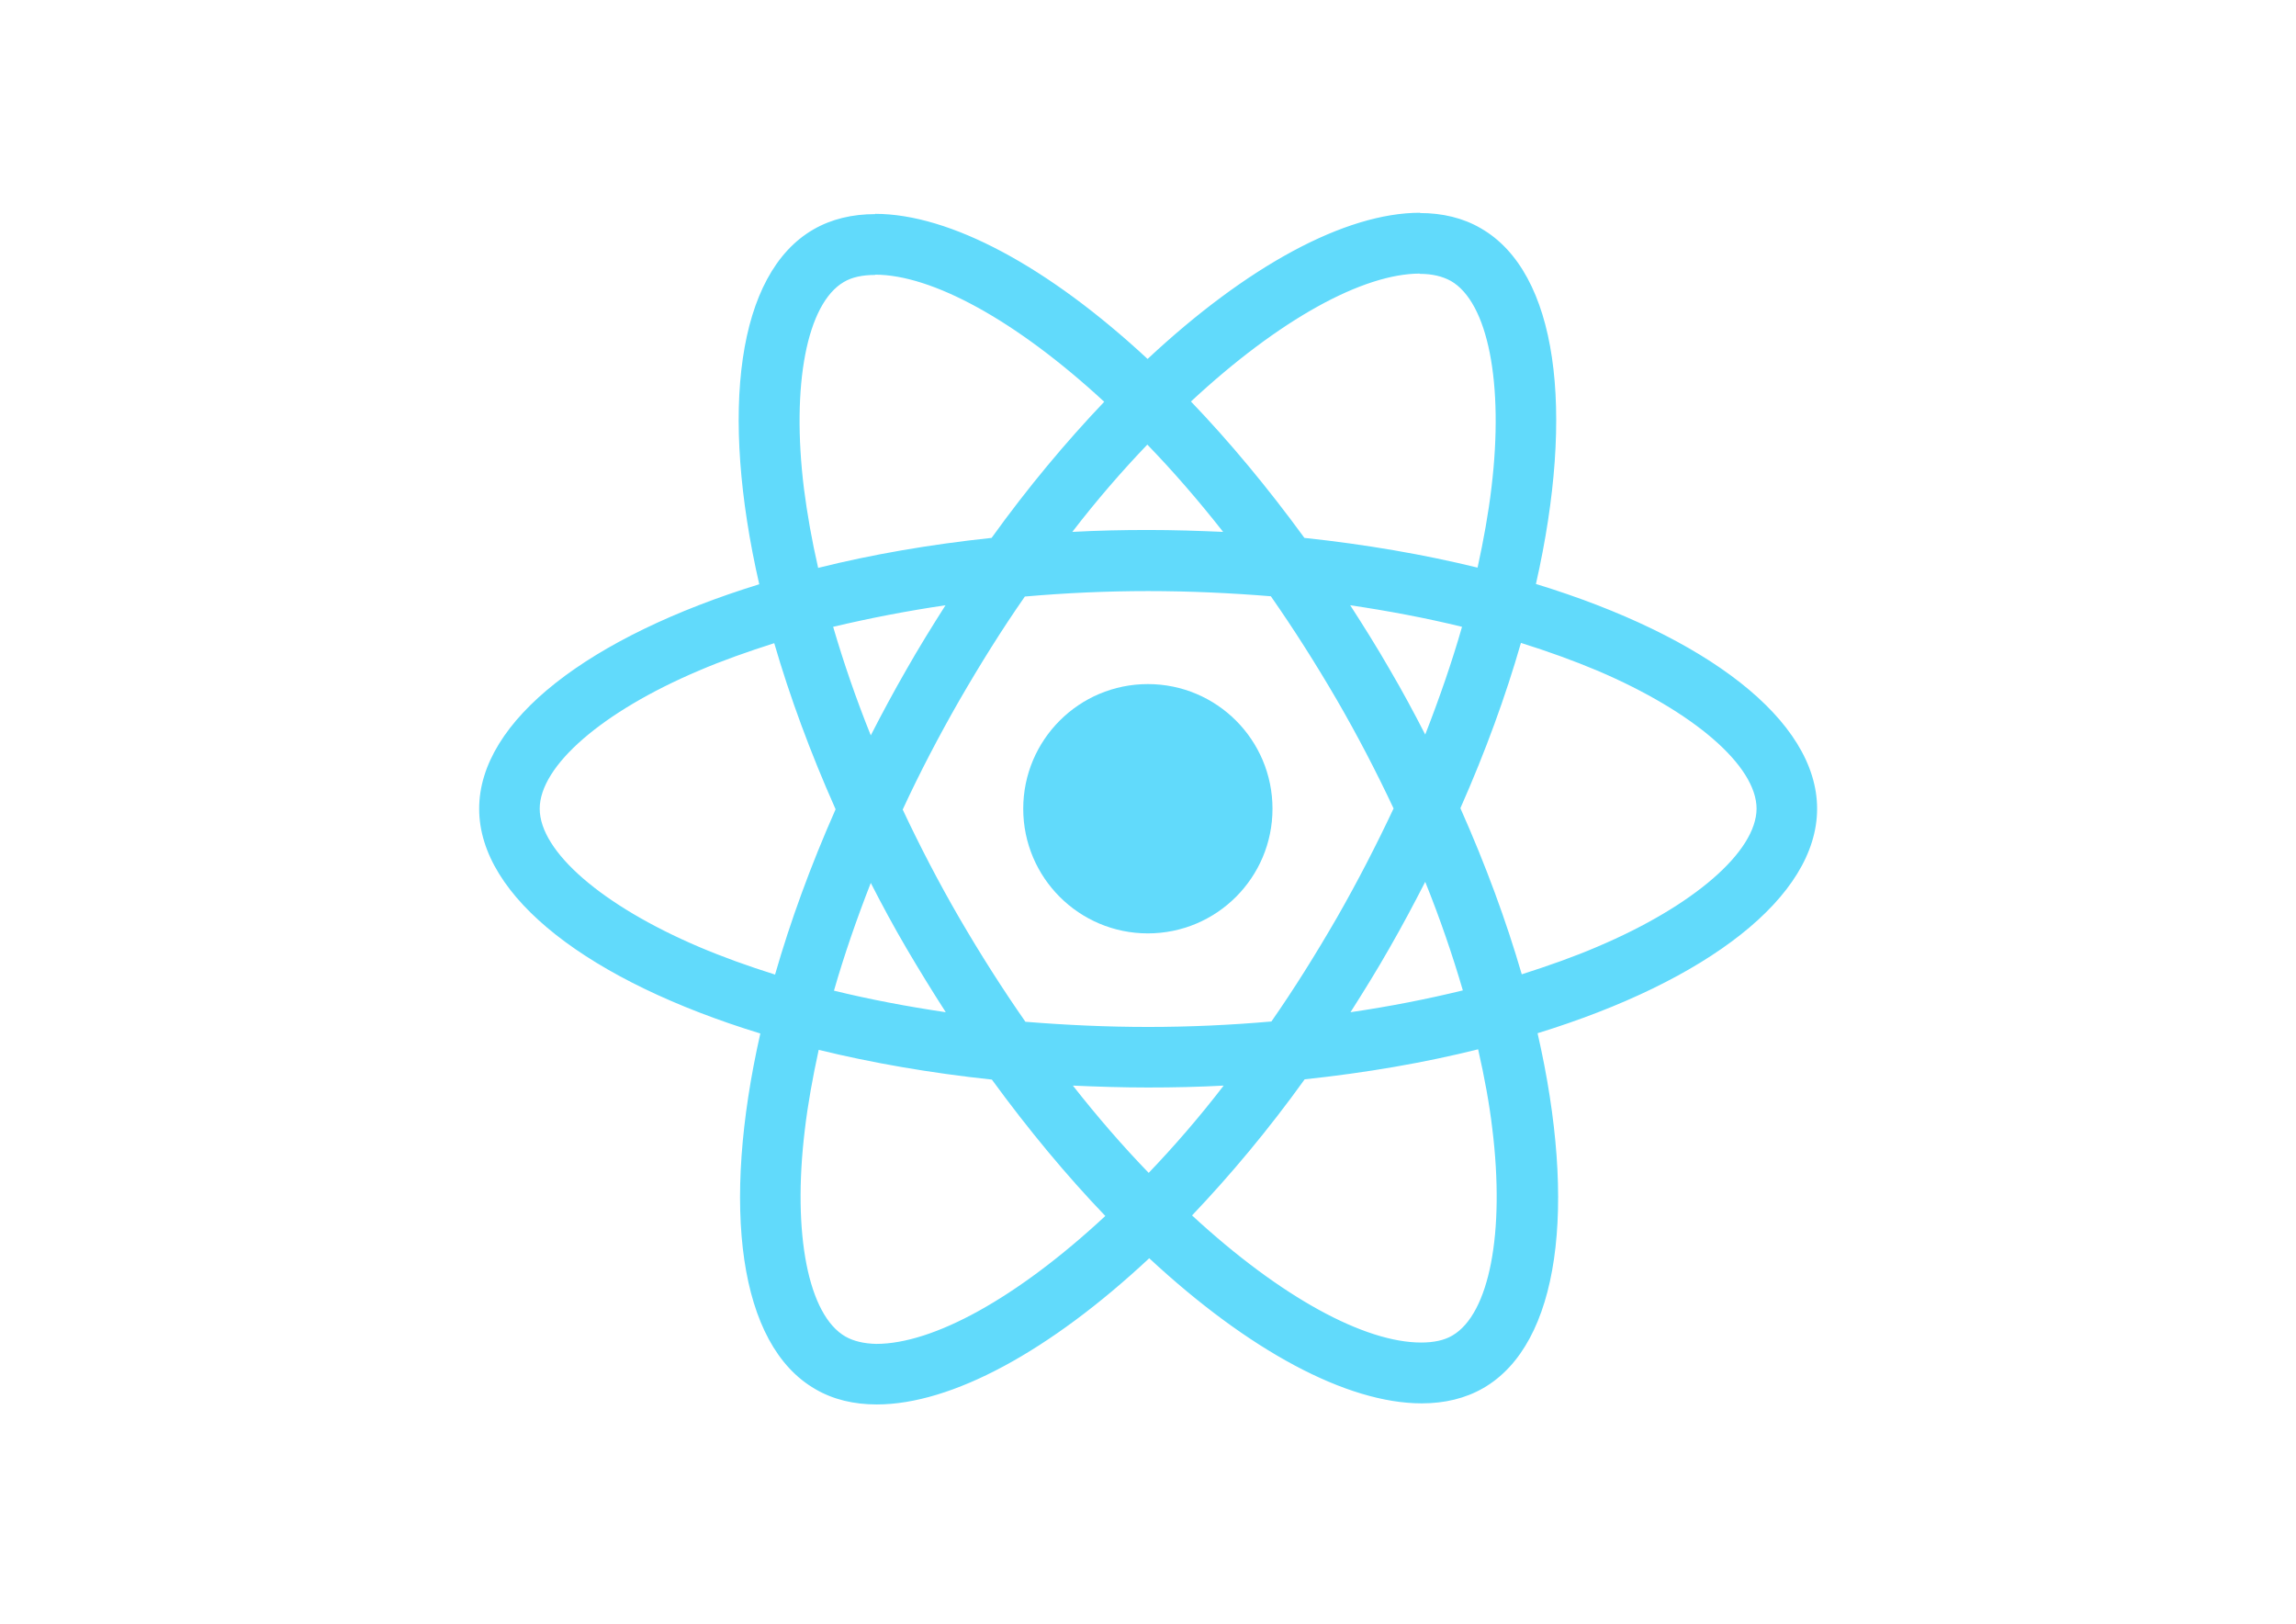
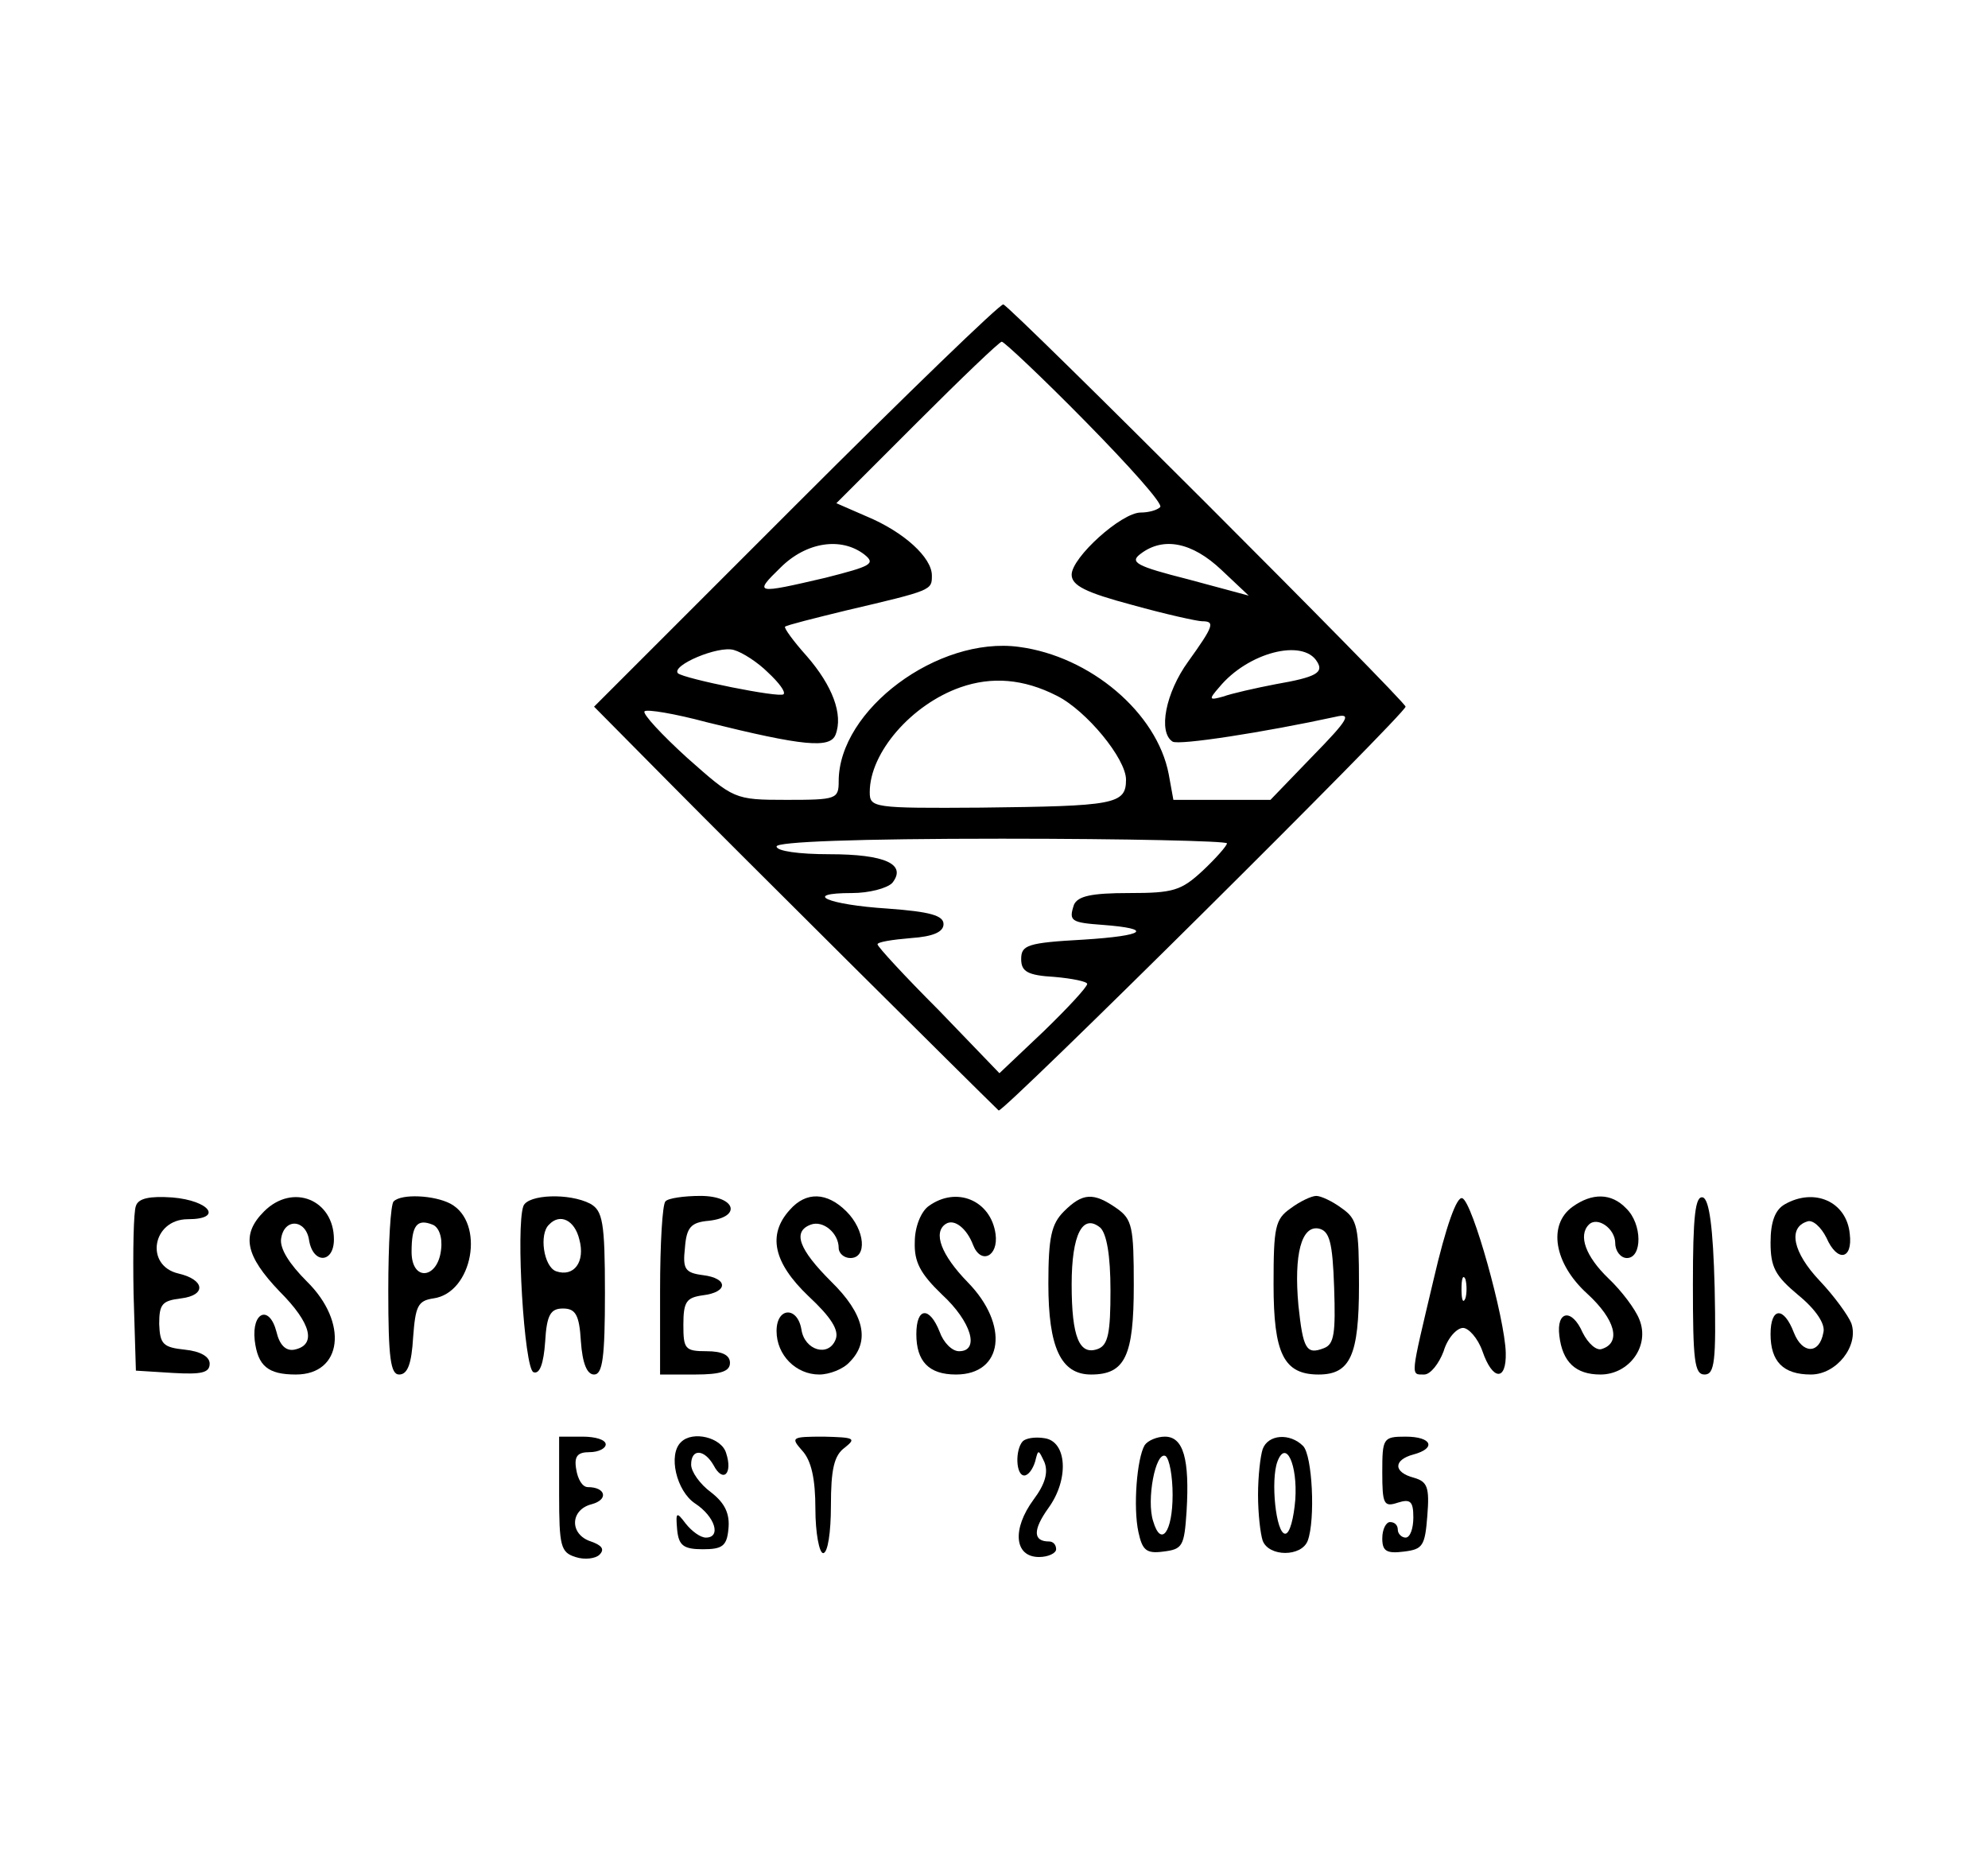
- <svg xmlns="http://www.w3.org/2000/svg" viewBox="0 0 841.9 595.3">
-   <g fill="#61DAFB">
-     <path d="M666.3 296.5c0-32.5-40.7-63.3-103.1-82.4 14.4-63.6 8-114.2-20.2-130.4-6.5-3.8-14.1-5.6-22.4-5.6v22.3c4.6 0 8.3.9 11.4 2.6 13.6 7.8 19.5 37.5 14.9 75.7-1.1 9.4-2.9 19.3-5.1 29.4-19.6-4.8-41-8.5-63.5-10.9-13.5-18.5-27.5-35.3-41.6-50 32.6-30.3 63.2-46.9 84-46.9V78c-27.5 0-63.5 19.6-99.9 53.6-36.4-33.8-72.4-53.2-99.9-53.2v22.3c20.7 0 51.4 16.5 84 46.6-14 14.7-28 31.4-41.3 49.9-22.6 2.4-44 6.1-63.6 11-2.3-10-4-19.7-5.2-29-4.7-38.2 1.1-67.9 14.6-75.8 3-1.8 6.9-2.6 11.5-2.6V78.5c-8.4 0-16 1.8-22.6 5.6-28.1 16.2-34.4 66.7-19.9 130.1-62.2 19.2-102.7 49.9-102.7 82.3 0 32.5 40.7 63.3 103.1 82.4-14.4 63.6-8 114.2 20.2 130.4 6.5 3.8 14.1 5.6 22.5 5.6 27.5 0 63.5-19.6 99.9-53.6 36.4 33.8 72.4 53.2 99.9 53.2 8.4 0 16-1.8 22.6-5.6 28.1-16.2 34.4-66.7 19.9-130.1 62-19.1 102.5-49.9 102.5-82.3zm-130.2-66.7c-3.7 12.9-8.3 26.2-13.5 39.5-4.1-8-8.4-16-13.1-24-4.6-8-9.5-15.8-14.4-23.4 14.2 2.1 27.9 4.7 41 7.9zm-45.8 106.5c-7.8 13.5-15.8 26.3-24.1 38.2-14.9 1.3-30 2-45.2 2-15.1 0-30.2-.7-45-1.9-8.3-11.9-16.4-24.6-24.2-38-7.6-13.1-14.5-26.4-20.8-39.8 6.2-13.4 13.2-26.8 20.7-39.9 7.8-13.5 15.8-26.3 24.1-38.2 14.9-1.3 30-2 45.2-2 15.1 0 30.2.7 45 1.9 8.3 11.9 16.4 24.6 24.2 38 7.6 13.1 14.5 26.4 20.8 39.8-6.3 13.4-13.2 26.8-20.7 39.9zm32.3-13c5.4 13.4 10 26.8 13.8 39.8-13.1 3.2-26.9 5.9-41.2 8 4.9-7.7 9.8-15.6 14.4-23.7 4.6-8 8.9-16.1 13-24.1zM421.2 430c-9.3-9.6-18.6-20.3-27.8-32 9 .4 18.2.7 27.5.7 9.4 0 18.7-.2 27.8-.7-9 11.7-18.3 22.4-27.5 32zm-74.4-58.9c-14.2-2.1-27.9-4.7-41-7.9 3.7-12.9 8.3-26.2 13.5-39.5 4.1 8 8.4 16 13.1 24 4.7 8 9.5 15.8 14.4 23.4zM420.7 163c9.3 9.6 18.6 20.3 27.8 32-9-.4-18.2-.7-27.5-.7-9.4 0-18.7.2-27.8.7 9-11.7 18.3-22.4 27.5-32zm-74 58.9c-4.9 7.7-9.8 15.6-14.4 23.7-4.6 8-8.9 16-13 24-5.4-13.4-10-26.8-13.8-39.8 13.1-3.1 26.9-5.8 41.2-7.9zm-90.5 125.2c-35.4-15.1-58.3-34.9-58.3-50.6 0-15.7 22.9-35.6 58.3-50.6 8.6-3.7 18-7 27.7-10.1 5.7 19.6 13.2 40 22.5 60.9-9.2 20.8-16.6 41.1-22.2 60.6-9.9-3.1-19.3-6.5-28-10.2zM310 490c-13.6-7.8-19.5-37.5-14.9-75.7 1.1-9.4 2.9-19.3 5.1-29.4 19.6 4.8 41 8.5 63.5 10.9 13.5 18.5 27.5 35.3 41.6 50-32.6 30.3-63.2 46.9-84 46.9-4.5-.1-8.3-1-11.3-2.7zm237.2-76.2c4.7 38.2-1.1 67.9-14.6 75.8-3 1.8-6.9 2.6-11.5 2.6-20.7 0-51.4-16.5-84-46.6 14-14.7 28-31.4 41.3-49.9 22.6-2.4 44-6.1 63.6-11 2.3 10.1 4.1 19.8 5.2 29.1zm38.5-66.7c-8.6 3.7-18 7-27.7 10.1-5.7-19.6-13.2-40-22.5-60.9 9.2-20.8 16.6-41.1 22.2-60.6 9.9 3.1 19.3 6.5 28.1 10.2 35.4 15.1 58.3 34.9 58.3 50.6-.1 15.7-23 35.6-58.4 50.6zM320.8 78.4z" />
-     <circle cx="420.9" cy="296.5" r="45.7" />
-     <path d="M520.5 78.1z" />
+ <svg xmlns="http://www.w3.org/2000/svg" version="1.0" width="256pt" height="239pt" viewBox="0 0 256 239" preserveAspectRatio="xMidYMid meet">
+   <g transform="translate(0,239) scale(0.1,-0.1)" fill="#000000" stroke="none">
+     <path d="M1025 1740 l-260 -260 100 -101 c76 -77 392 -391 421 -419 5 -4 524 511 524 520 0 7 -507 514 -518 518 -4 1 -124 -115 -267 -258z m373 107 c56 -57 100 -106 96 -110 -4 -4 -15 -7 -25 -7 -25 0 -89 -58 -89 -80 0 -14 18 -23 78 -39 43 -12 84 -21 90 -21 17 0 15 -6 -18 -52 -29 -40 -39 -91 -20 -103 8 -5 118 12 210 32 21 5 17 -3 -30 -51 l-54 -56 -63 0 -62 0 -6 33 c-15 79 -101 152 -193 164 -104 14 -232 -81 -232 -173 0 -23 -3 -24 -67 -24 -68 0 -68 1 -128 54 -33 30 -58 57 -55 60 3 3 39 -3 80 -14 125 -31 159 -34 166 -16 10 26 -4 63 -37 101 -18 20 -30 37 -28 38 2 2 38 11 79 21 111 26 110 26 110 45 0 23 -36 56 -84 76 l-39 17 104 104 c57 57 106 104 109 104 3 0 52 -46 108 -103z m-285 -171 c15 -12 9 -15 -50 -30 -90 -21 -93 -21 -58 13 33 33 78 40 108 17z m460 -20 l35 -33 -78 21 c-67 17 -76 22 -61 33 29 22 66 15 104 -21z m-584 -132 c14 -13 23 -25 20 -28 -5 -5 -128 20 -136 27 -9 10 52 36 72 30 11 -3 31 -16 44 -29z m707 14 c9 -14 -1 -20 -53 -29 -26 -5 -57 -12 -68 -16 -18 -5 -19 -4 -5 12 37 45 108 63 126 33z m-335 -44 c38 -19 89 -81 89 -108 0 -32 -15 -34 -187 -36 -139 -1 -143 0 -143 20 0 51 54 113 117 135 40 14 81 11 124 -11z m219 -190 c0 -3 -14 -19 -31 -35 -28 -26 -38 -29 -95 -29 -49 0 -66 -4 -71 -15 -7 -21 -4 -23 37 -26 66 -5 55 -14 -25 -19 -72 -4 -80 -7 -80 -25 0 -16 8 -21 43 -23 23 -2 42 -6 42 -9 0 -4 -25 -31 -56 -61 l-57 -54 -78 81 c-44 44 -79 82 -79 85 0 3 19 6 43 8 29 2 42 8 42 18 0 11 -17 16 -72 20 -78 5 -111 20 -46 20 22 0 45 6 52 13 19 24 -9 37 -81 37 -39 0 -68 4 -68 10 0 6 103 10 290 10 160 0 290 -3 290 -6z" />
+     <path d="M175 837 c-3 -7 -4 -58 -3 -113 l3 -99 48 -3 c36 -2 47 0 47 12 0 9 -12 16 -32 18 -28 3 -32 7 -33 33 0 26 4 30 28 33 33 4 31 24 -3 32 -44 10 -34 70 12 70 46 0 28 24 -20 28 -29 2 -44 -1 -47 -11z" />
+     <path d="M340 830 c-30 -30 -24 -57 20 -103 41 -41 48 -69 19 -75 -11 -2 -19 6 -23 23 -9 35 -32 26 -28 -11 4 -33 17 -44 53 -44 60 0 68 67 14 120 -22 22 -35 42 -33 55 4 27 32 25 36 -2 5 -31 32 -30 32 1 0 51 -53 73 -90 36z" />
+     <path d="M507 843 c-4 -3 -7 -55 -7 -115 0 -87 3 -108 14 -108 11 0 16 14 18 48 3 40 6 47 26 50 51 7 67 98 22 122 -21 11 -63 13 -73 3z m61 -62 c-4 -38 -38 -42 -38 -3 0 34 7 43 27 35 8 -3 13 -16 11 -32z" />
+     <path d="M674 837 c-10 -27 1 -210 13 -214 8 -3 13 11 15 39 2 35 7 43 23 43 16 0 21 -8 23 -42 2 -29 8 -43 17 -43 11 0 14 22 14 105 0 92 -3 106 -19 115 -27 14 -80 12 -86 -3z m72 -43 c8 -29 -7 -49 -30 -41 -16 6 -22 48 -9 60 14 15 33 6 39 -19z" />
+     <path d="M857 843 c-4 -3 -7 -55 -7 -115 l0 -108 45 0 c33 0 45 4 45 15 0 10 -10 15 -30 15 -28 0 -30 3 -30 34 0 30 4 35 25 38 33 4 33 22 0 26 -23 3 -26 8 -23 35 2 27 8 33 31 35 43 5 34 32 -11 32 -21 0 -42 -3 -45 -7z" />
+     <path d="M1017 832 c-29 -32 -21 -68 24 -111 29 -27 40 -44 35 -56 -9 -23 -40 -14 -44 13 -5 30 -32 29 -32 -2 0 -31 25 -56 55 -56 13 0 31 7 39 16 27 27 19 62 -24 104 -41 41 -50 64 -26 73 16 6 36 -11 36 -30 0 -7 7 -13 15 -13 22 0 19 36 -5 60 -25 25 -52 26 -73 2z" />
+     <path d="M1196 837 c-10 -7 -18 -27 -18 -46 -1 -26 7 -41 35 -68 38 -35 49 -73 22 -73 -9 0 -20 11 -25 25 -13 33 -30 32 -30 -3 0 -35 16 -52 51 -52 61 0 69 64 15 119 -34 35 -45 64 -28 75 11 7 27 -6 35 -27 10 -26 33 -15 29 14 -6 43 -50 62 -86 36z" />
+     <path d="M1370 830 c-16 -16 -20 -33 -20 -93 0 -82 16 -117 55 -117 44 0 55 24 55 115 0 75 -2 85 -22 99 -30 21 -44 20 -68 -4z m60 -102 c0 -54 -3 -70 -16 -75 -24 -9 -34 15 -34 83 0 64 14 92 37 73 8 -8 13 -35 13 -81z" />
+     <path d="M1662 834 c-20 -14 -22 -24 -22 -98 0 -89 13 -116 58 -116 41 0 52 25 52 115 0 75 -2 85 -22 99 -12 9 -27 16 -33 16 -6 0 -21 -7 -33 -16z m56 -102 c2 -59 0 -73 -13 -78 -23 -9 -27 -1 -33 55 -6 66 4 103 26 99 14 -3 18 -17 20 -76z" />
+     <path d="M1846 742 c-30 -127 -30 -122 -12 -122 8 0 19 14 25 30 5 17 17 30 25 30 7 0 19 -13 25 -30 13 -38 31 -39 30 -2 -1 44 -43 195 -56 199 -7 3 -21 -36 -37 -105z m41 -24 c-3 -7 -5 -2 -5 12 0 14 2 19 5 13 2 -7 2 -19 0 -25z" />
+     <path d="M2025 836 c-32 -23 -24 -73 19 -112 36 -33 44 -63 19 -71 -7 -3 -18 7 -25 21 -14 32 -34 28 -30 -4 4 -34 21 -50 53 -50 37 0 64 37 50 71 -5 13 -23 37 -40 53 -29 28 -39 55 -25 69 11 11 34 -5 34 -24 0 -10 7 -19 15 -19 20 0 20 44 -1 64 -19 20 -44 20 -69 2z" />
+     <path d="M2180 736 c0 -98 2 -116 15 -116 13 0 15 17 13 112 -2 78 -7 113 -15 116 -10 3 -13 -24 -13 -112z" />
+     <path d="M2298 839 c-12 -7 -18 -22 -18 -49 0 -32 6 -43 36 -68 22 -18 35 -37 32 -48 -5 -28 -27 -28 -38 0 -13 34 -30 33 -30 -2 0 -35 16 -52 52 -52 33 0 62 37 52 66 -4 10 -22 35 -41 55 -34 36 -41 68 -16 76 7 3 18 -7 25 -21 14 -32 34 -28 30 5 -4 42 -46 60 -84 38z" />
+     <path d="M720 466 c0 -67 2 -75 21 -81 12 -4 26 -2 31 3 7 7 3 12 -11 17 -28 9 -27 41 1 48 22 6 18 22 -5 22 -7 0 -13 10 -15 23 -3 17 2 22 17 22 12 0 21 5 21 10 0 6 -13 10 -30 10 l-30 0 0 -74z" />
+     <path d="M877 533 c-17 -16 -6 -63 18 -79 26 -17 34 -44 14 -44 -7 0 -18 8 -26 18 -12 16 -13 15 -11 -8 2 -20 8 -25 33 -25 25 0 31 4 33 26 2 19 -4 33 -22 47 -15 11 -26 27 -26 36 0 21 17 20 29 -1 12 -23 25 -11 16 16 -6 20 -43 29 -58 14z" />
+     <path d="M1033 522 c12 -13 17 -37 17 -75 0 -31 5 -57 10 -57 6 0 10 27 10 61 0 47 4 65 18 75 15 12 12 13 -27 14 -42 0 -43 -1 -28 -18z" />
+     <path d="M1317 534 c-10 -11 -9 -44 2 -44 5 0 11 8 14 18 4 16 4 16 12 -1 5 -13 1 -28 -14 -48 -28 -38 -25 -74 7 -74 12 0 22 5 22 10 0 6 -4 10 -9 10 -21 0 -21 15 -1 43 27 37 24 86 -5 90 -12 2 -24 0 -28 -4z" />
+     <path d="M1474 529 c-10 -17 -15 -80 -8 -112 5 -23 10 -28 32 -25 25 3 27 7 30 52 4 67 -4 96 -28 96 -10 0 -22 -5 -26 -11z m36 -64 c0 -48 -15 -68 -25 -34 -9 27 3 91 16 84 5 -4 9 -26 9 -50z" />
+     <path d="M1626 524 c-3 -9 -6 -35 -6 -59 0 -24 3 -50 6 -59 8 -21 50 -21 58 0 10 27 6 110 -6 122 -17 17 -45 15 -52 -4z m42 -65 c-2 -24 -7 -44 -13 -44 -12 0 -19 69 -10 93 11 29 26 -4 23 -49z" />
+     <path d="M1780 494 c0 -41 2 -45 20 -39 16 5 20 2 20 -19 0 -14 -4 -26 -10 -26 -5 0 -10 5 -10 10 0 6 -4 10 -10 10 -5 0 -10 -9 -10 -21 0 -16 5 -20 28 -17 24 3 27 7 30 46 3 37 0 44 -17 49 -27 7 -27 23 -1 30 30 8 24 23 -10 23 -29 0 -30 -2 -30 -46z" />
  </g>
</svg>
